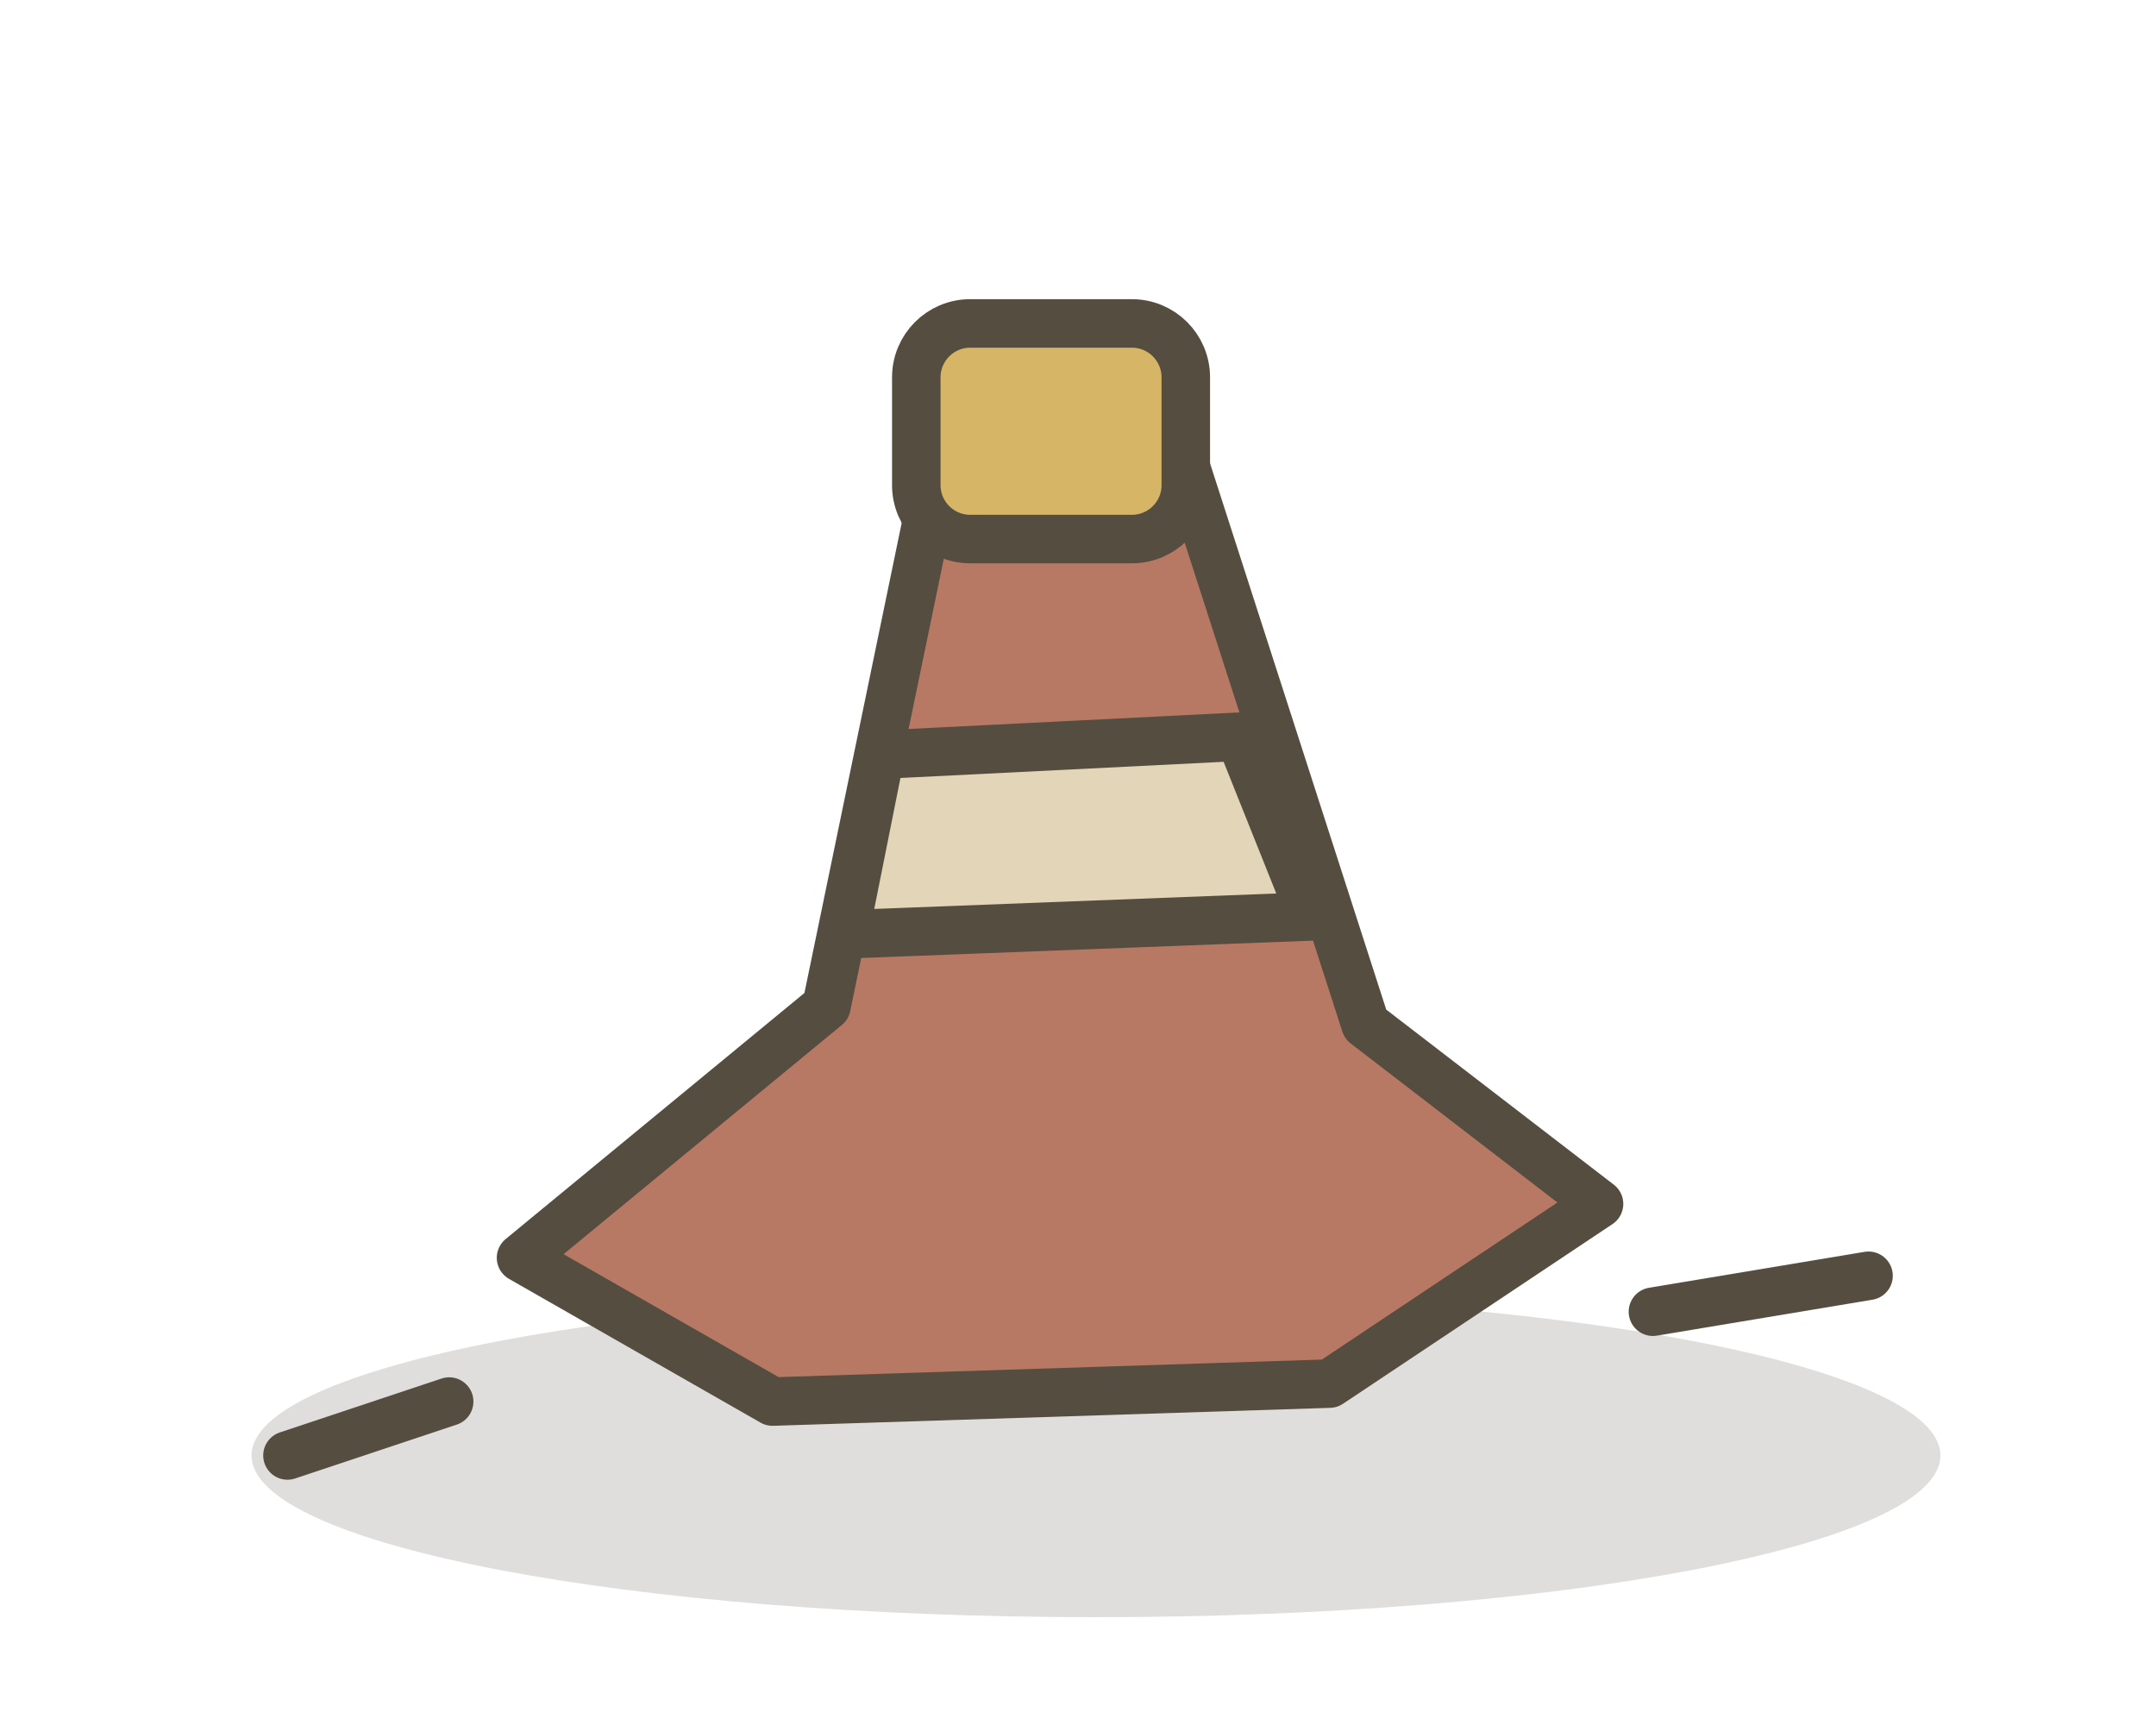
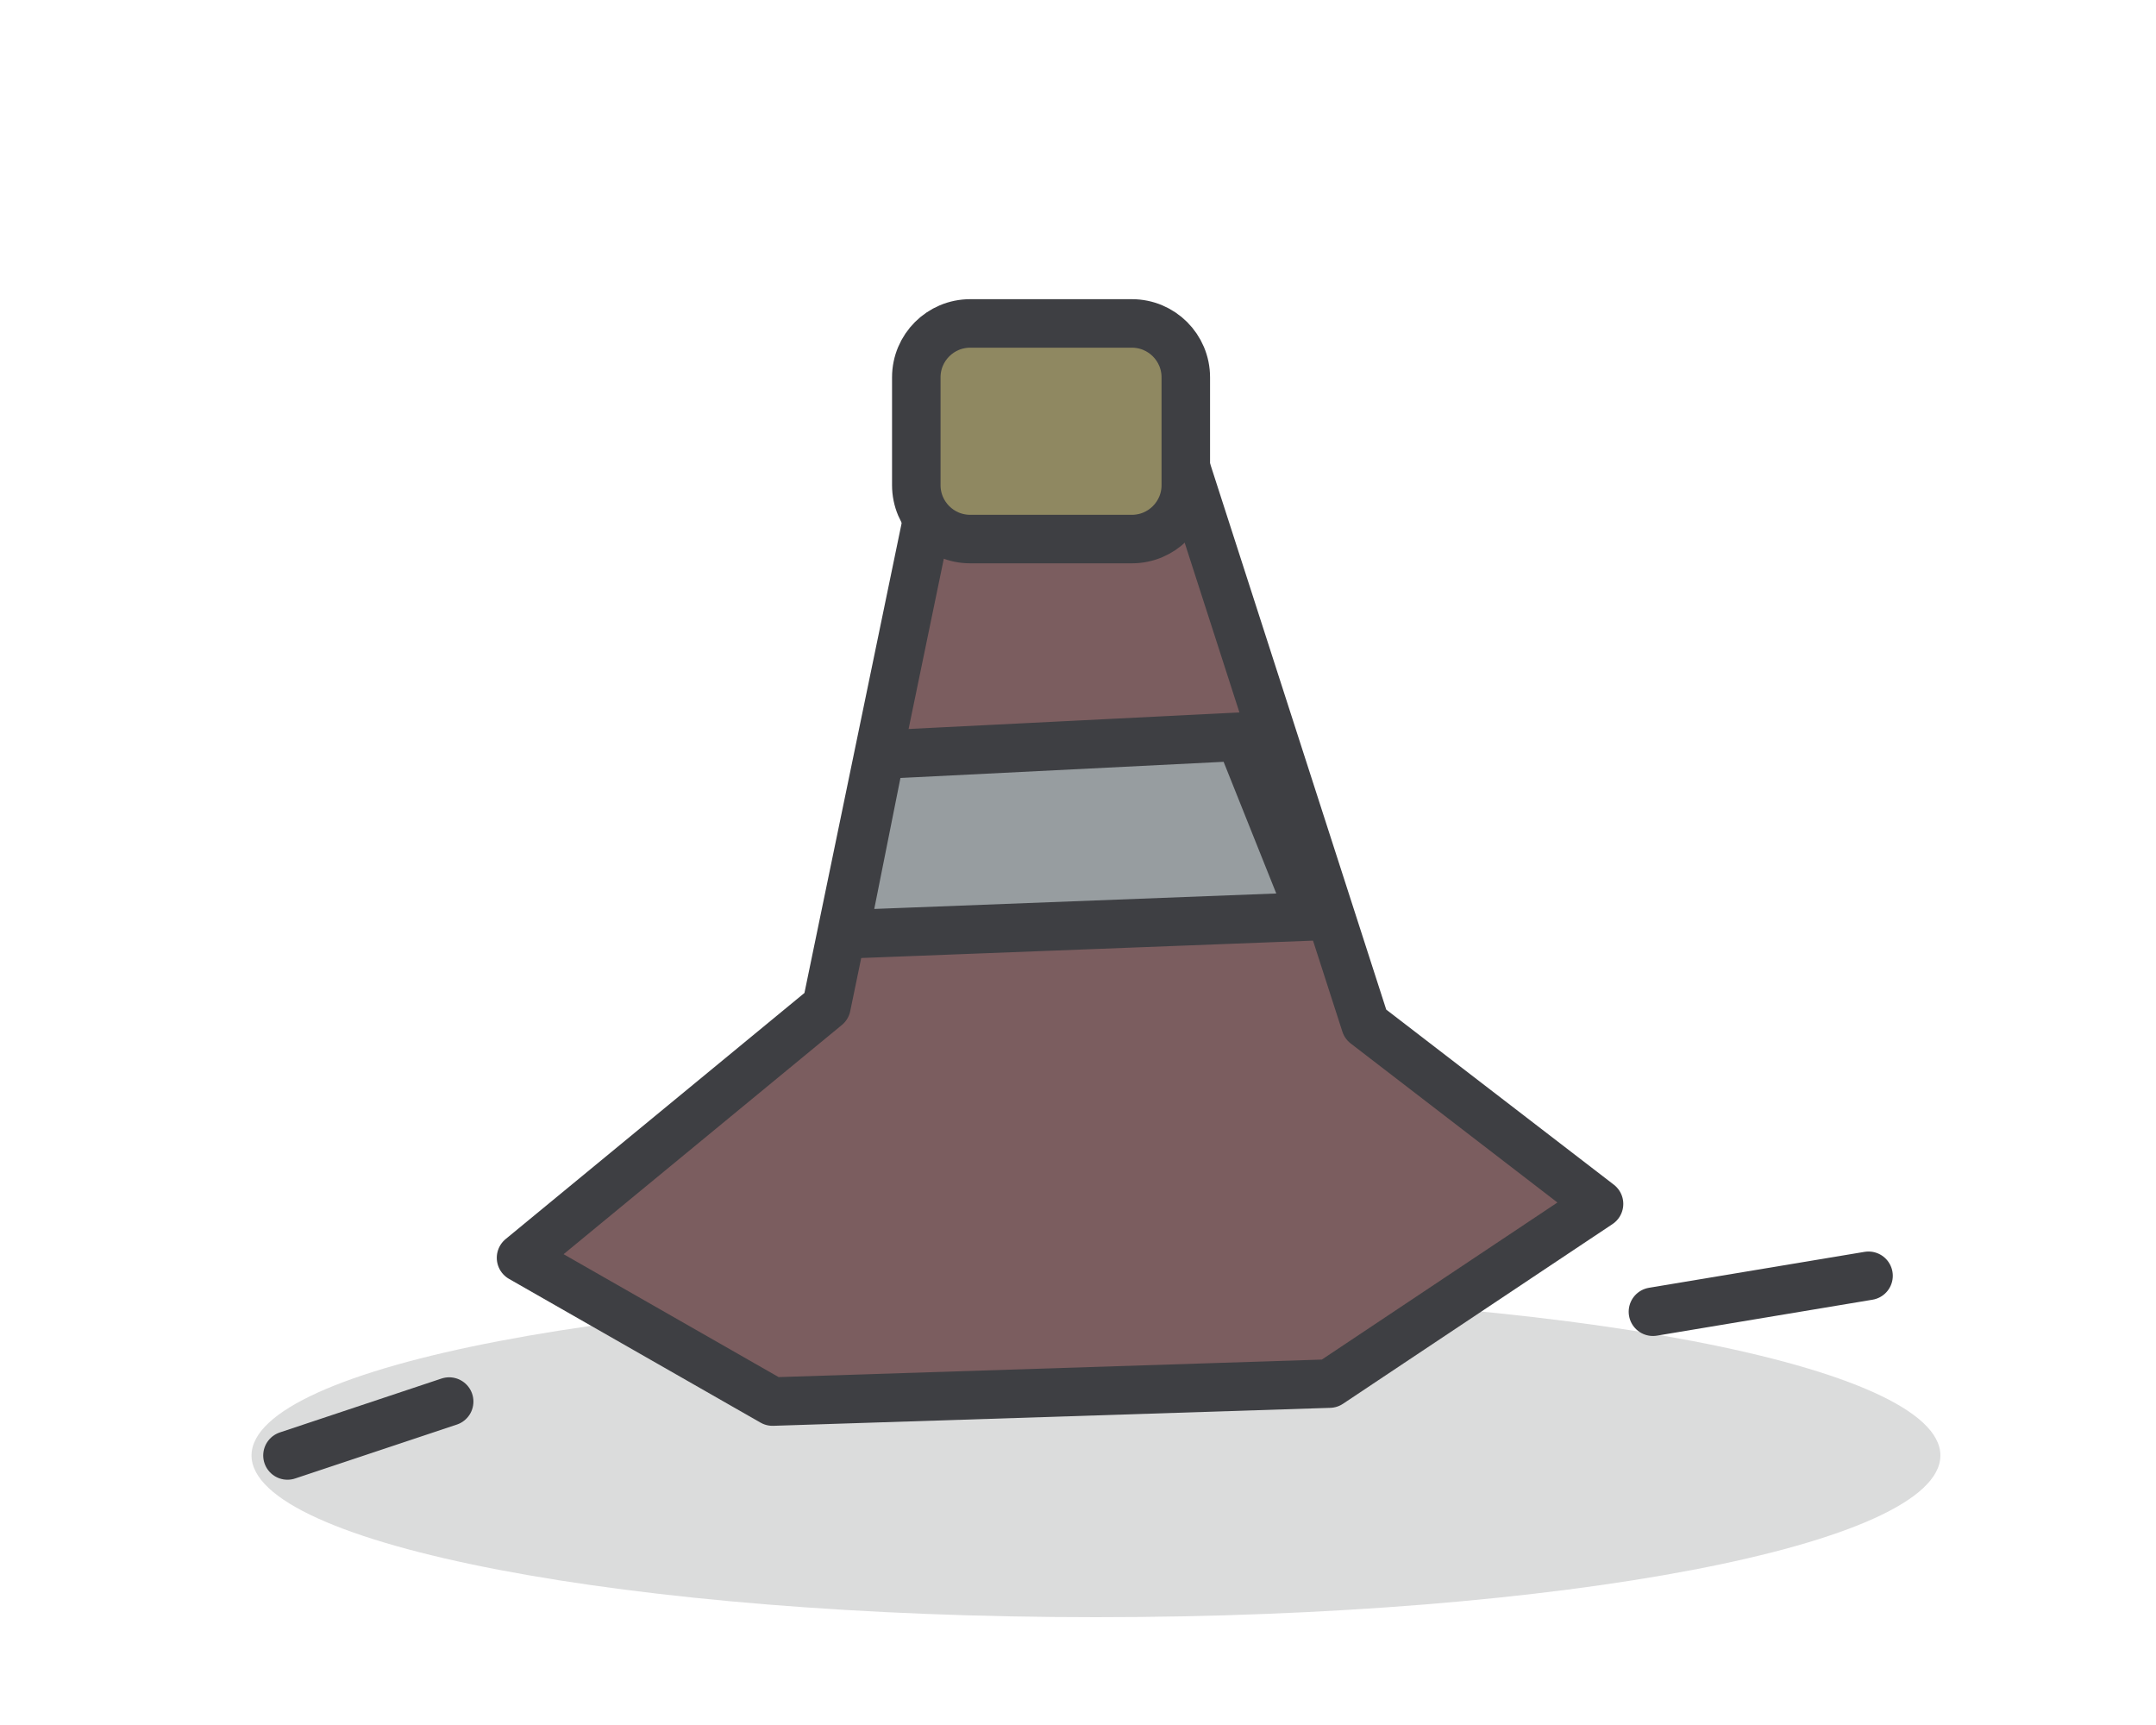
<svg xmlns="http://www.w3.org/2000/svg" width="120" height="96" viewBox="0 0 120 96">
-   <ellipse cx="61" cy="81" rx="47" ry="9" fill="#50483b" opacity=".18" />
-   <g stroke="#554d40" stroke-width="2.7" stroke-linejoin="round" stroke-linecap="round">
-     <path d="M29 70l17-14 6-29 14-1 10 31 13 10-15 10-31 1z" fill="#b77964" />
-     <path d="M49 42l20-1 4 10-26 1z" fill="#e3d5b7" />
-     <rect x="51" y="18" width="15" height="12" rx="3" fill="#d6b666" />
+   <ellipse cx="61" cy="81" rx="47" ry="9" fill="#3a3c3f" opacity=".18" />
+   <g stroke="#3e3f43" stroke-width="2.7" stroke-linejoin="round" stroke-linecap="round">
+     <path d="M29 70l17-14 6-29 14-1 10 31 13 10-15 10-31 1z" fill="#7b5d5f" />
+     <path d="M49 42l20-1 4 10-26 1z" fill="#979da0" />
+     <rect x="51" y="18" width="15" height="12" rx="3" fill="#8f8861" />
    <path d="M25 78l-9 3m76-8 12-2" fill="none" />
  </g>
</svg>
